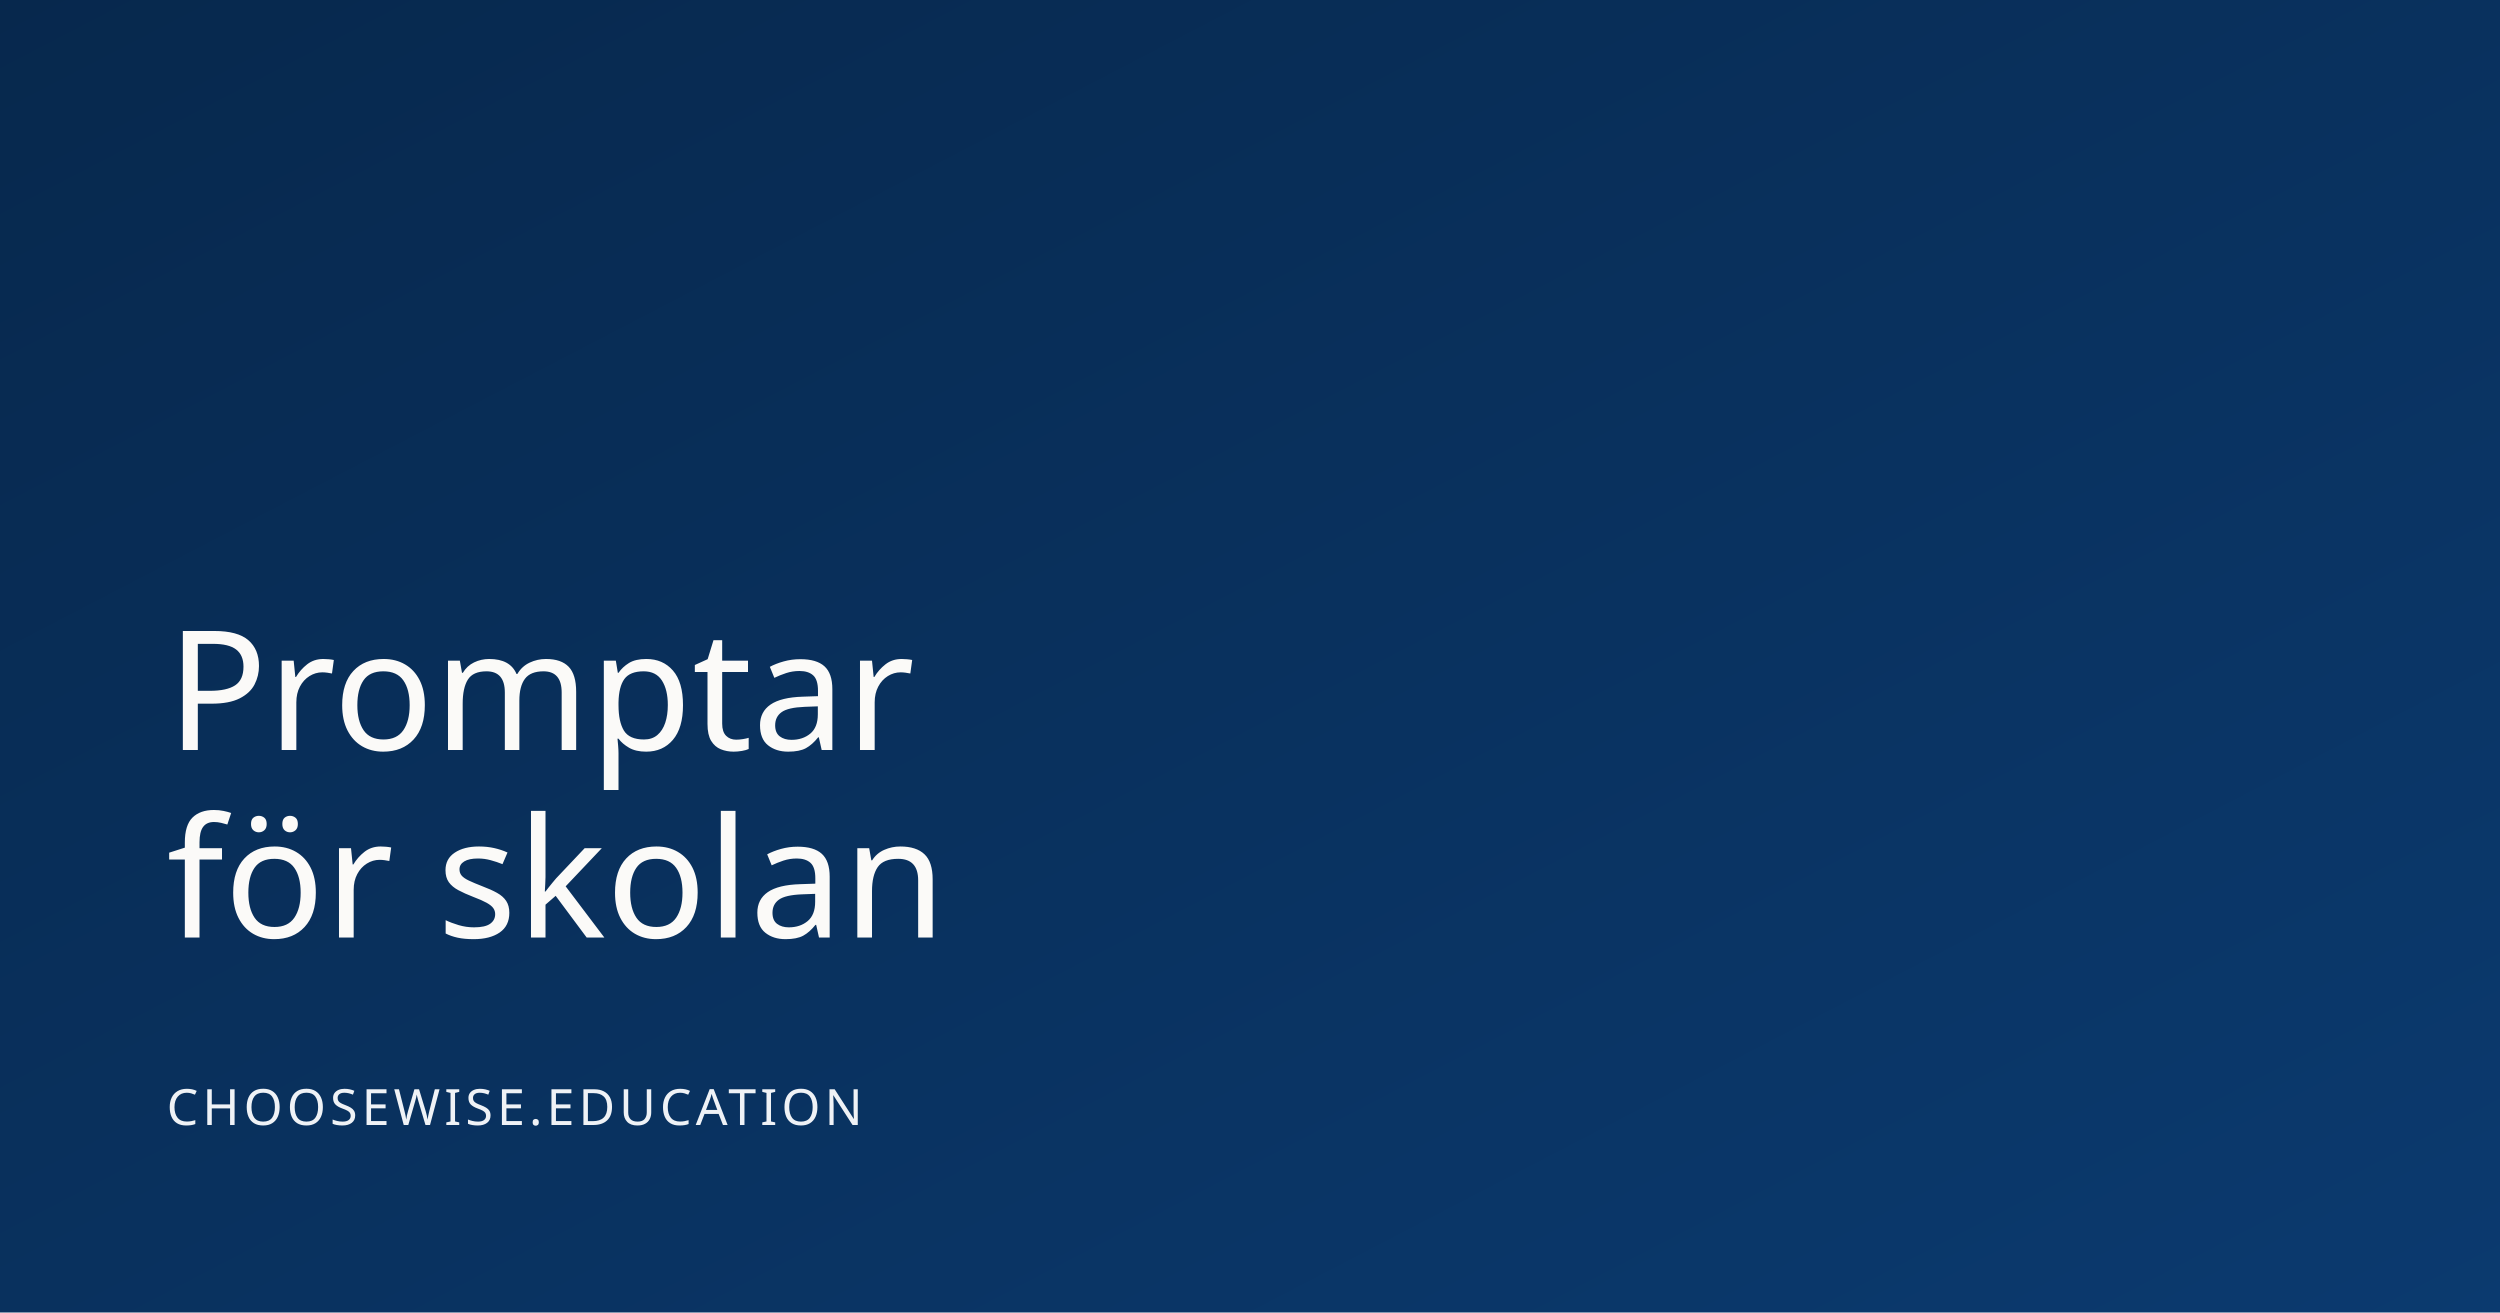
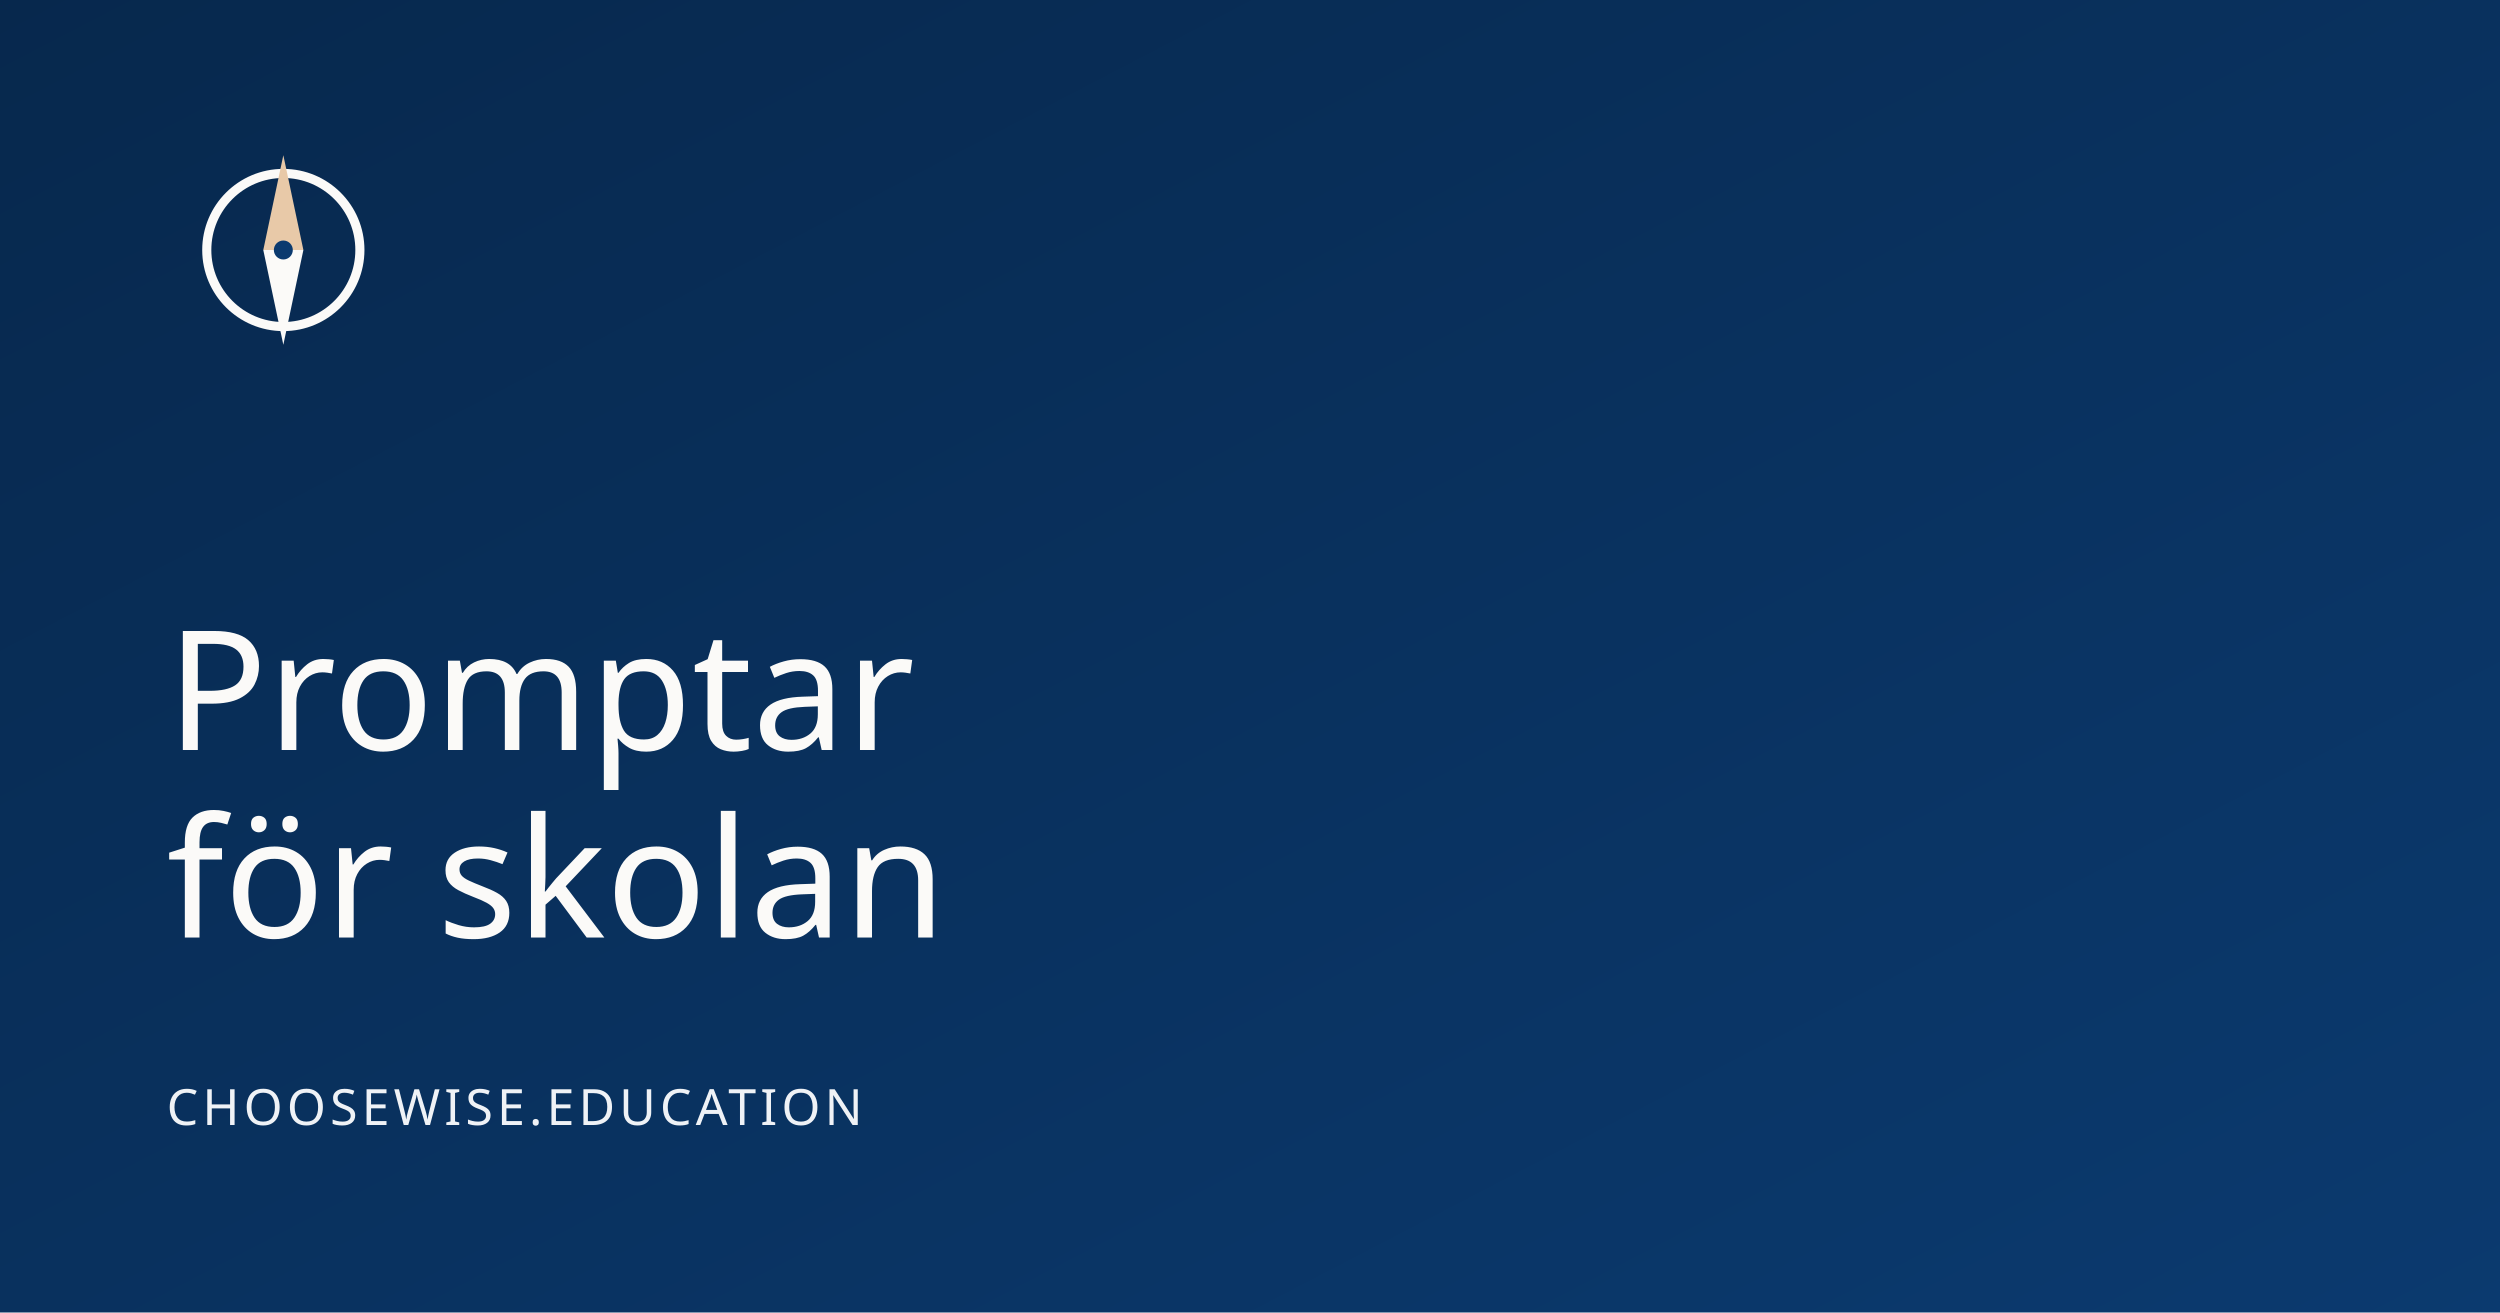
<svg xmlns="http://www.w3.org/2000/svg" viewBox="0 0 1200 630" width="1200" height="630">
  <defs>
    <style>
      @font-face {
        font-family: 'Hanken Grotesk';
        src: url('../../../fonts/hanken-grotesk/HankenGrotesk-VariableFont.woff2') format('woff2');
        font-weight: 300 600;
        font-style: normal;
      }
    </style>
    <linearGradient id="bg" x1="0" y1="0" x2="1" y2="1">
      <stop offset="0%" stop-color="#07284D" />
      <stop offset="100%" stop-color="#0B3A6F" />
    </linearGradient>
  </defs>
  <rect width="1200" height="630" fill="url(#bg)" />
+   <svg x="80" y="64" width="112" height="112" viewBox="0 0 64 64">
+     <circle cx="32" cy="32" r="21" fill="none" stroke="#FBFAF8" stroke-width="2.5" />
+     <path d="M32 58 L37.5 32 L26.5 32 Z" fill="#FBFAF8" />
+     <path d="M32 6 L37.5 32 L26.5 32 Z" fill="#E8C9A8" />
+     <circle cx="32" cy="32" r="2.6" fill="#0B3A6F" />
+   </svg>
  <text x="80" y="360" font-family="Hanken Grotesk, sans-serif" font-size="80" font-weight="300" fill="#FBFAF8">Promptar</text>
  <text x="80" y="450" font-family="Hanken Grotesk, sans-serif" font-size="80" font-weight="300" fill="#FBFAF8">för skolan</text>
  <text x="80" y="540" font-family="Hanken Grotesk, sans-serif" font-size="24" font-weight="500" fill="#EFF2F6" letter-spacing="2">CHOOSEWISE.EDUCATION</text>
</svg>
